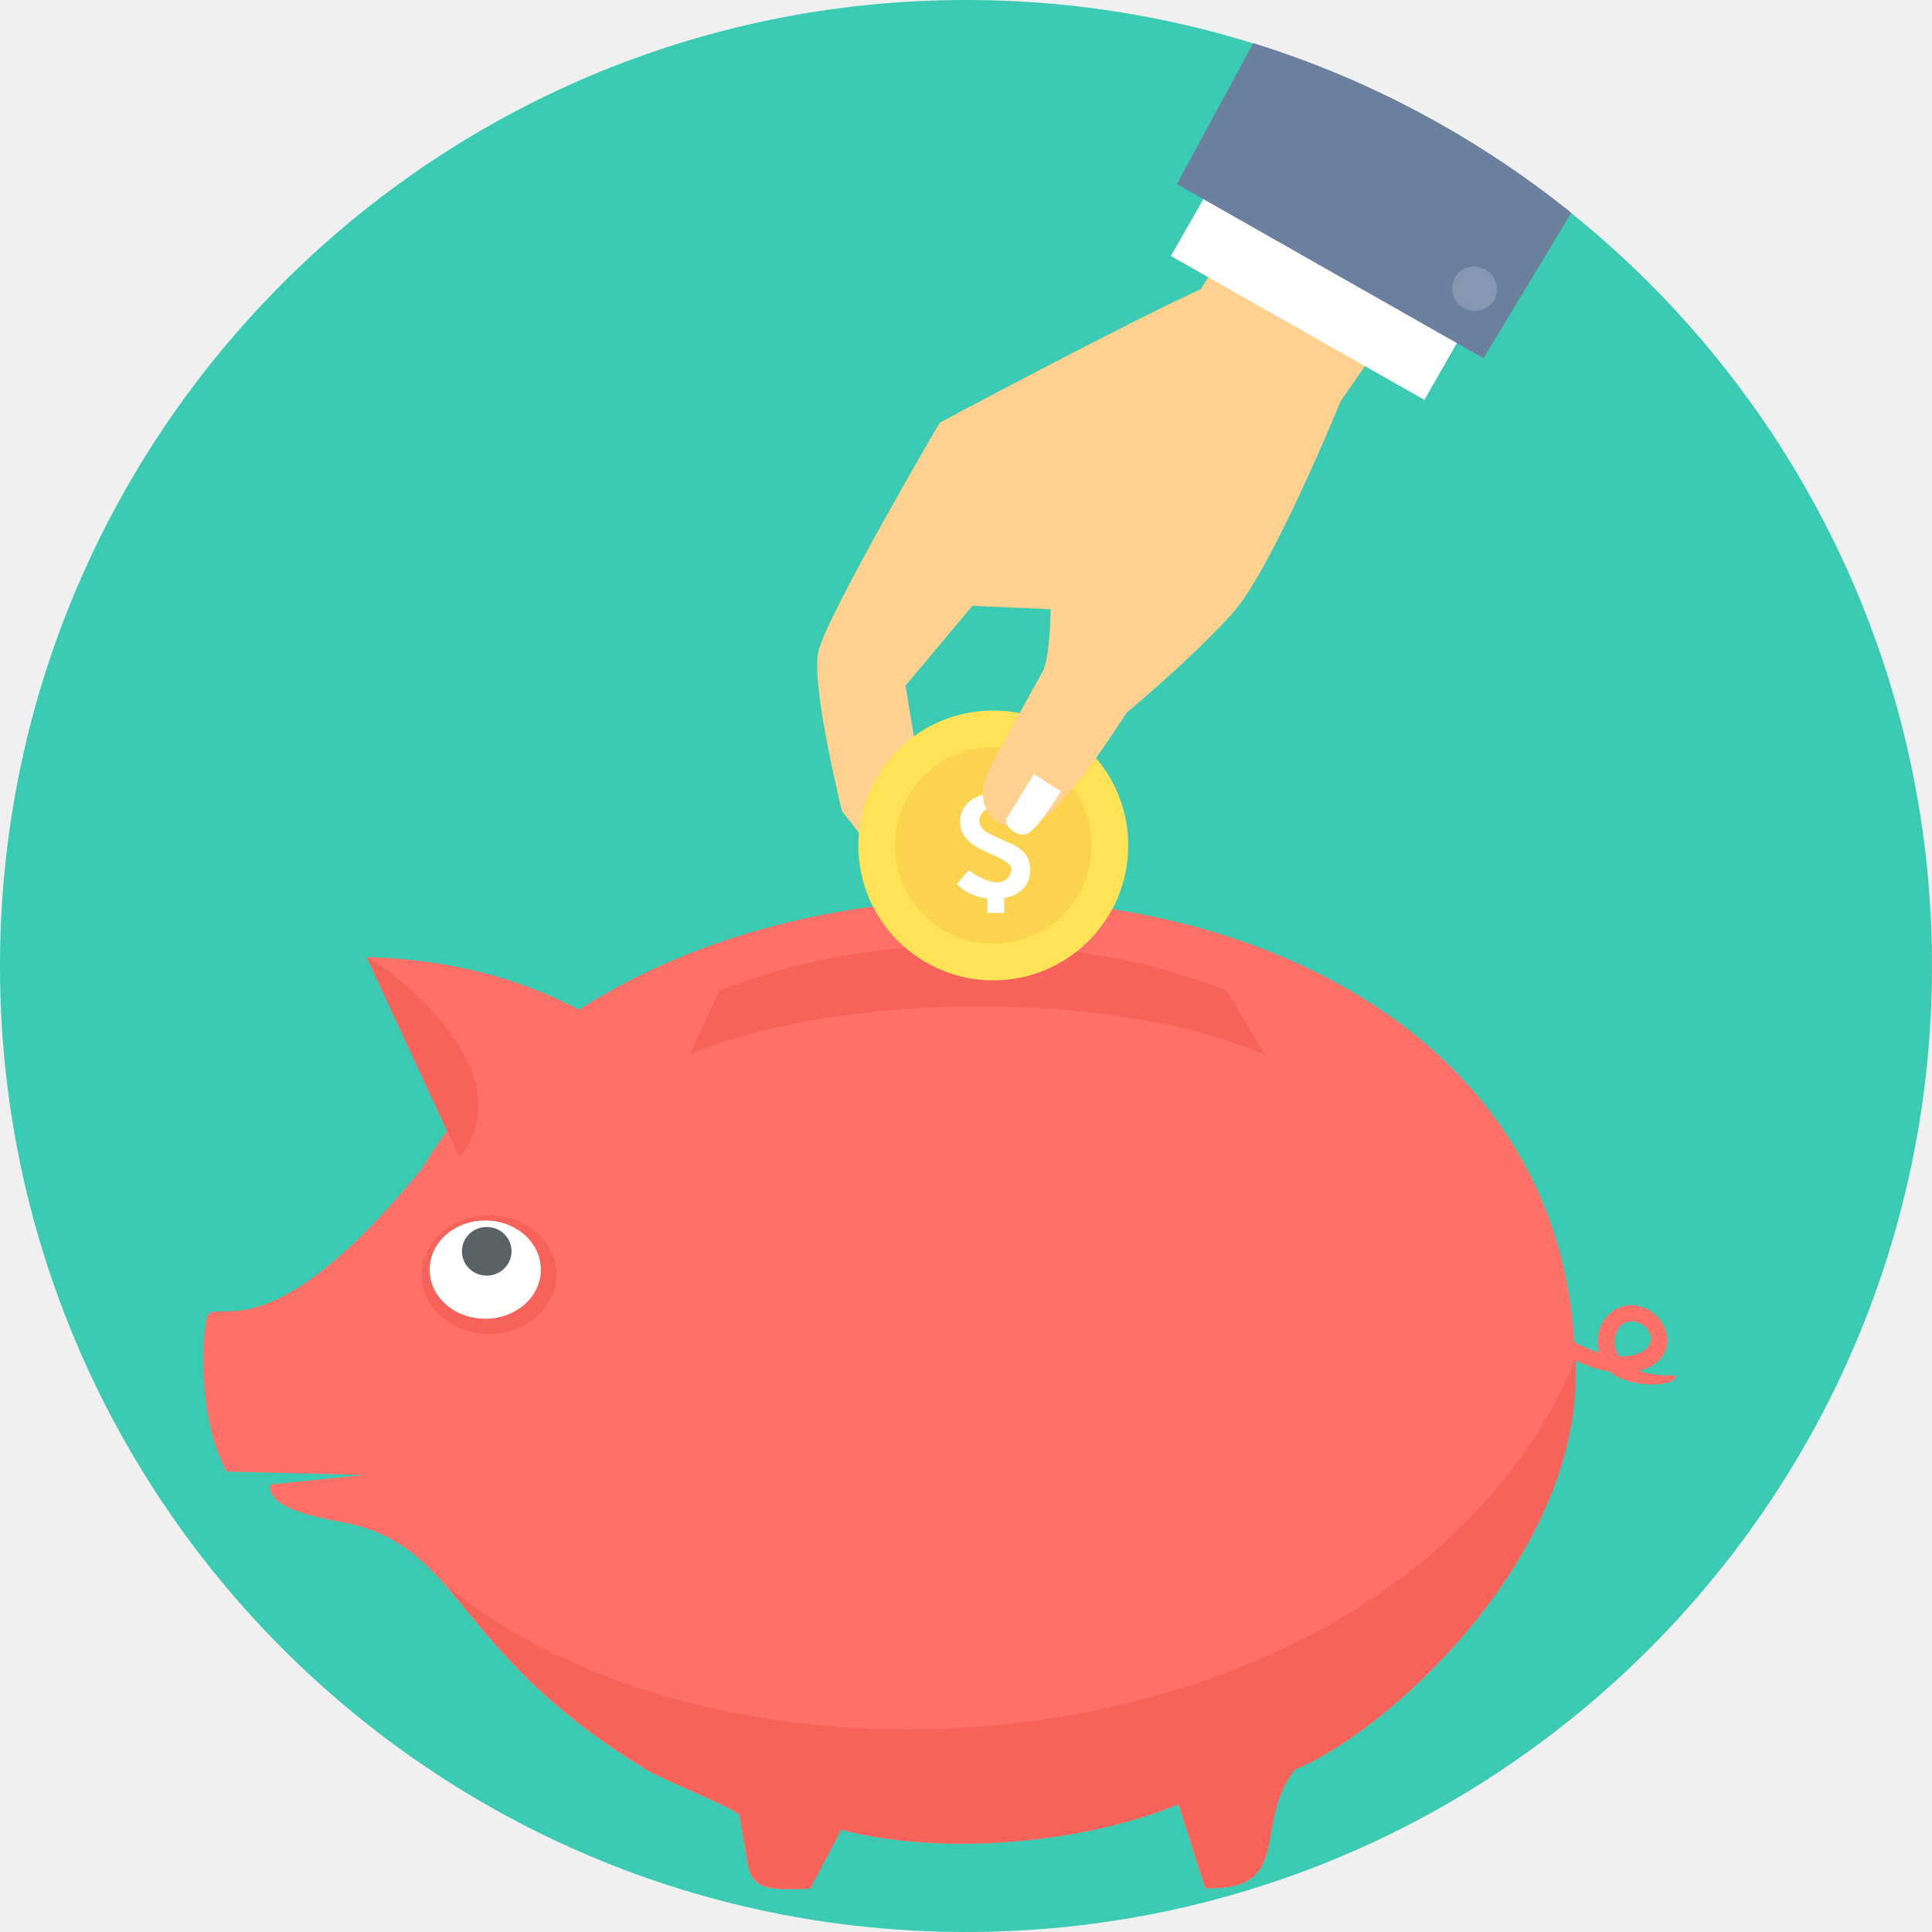
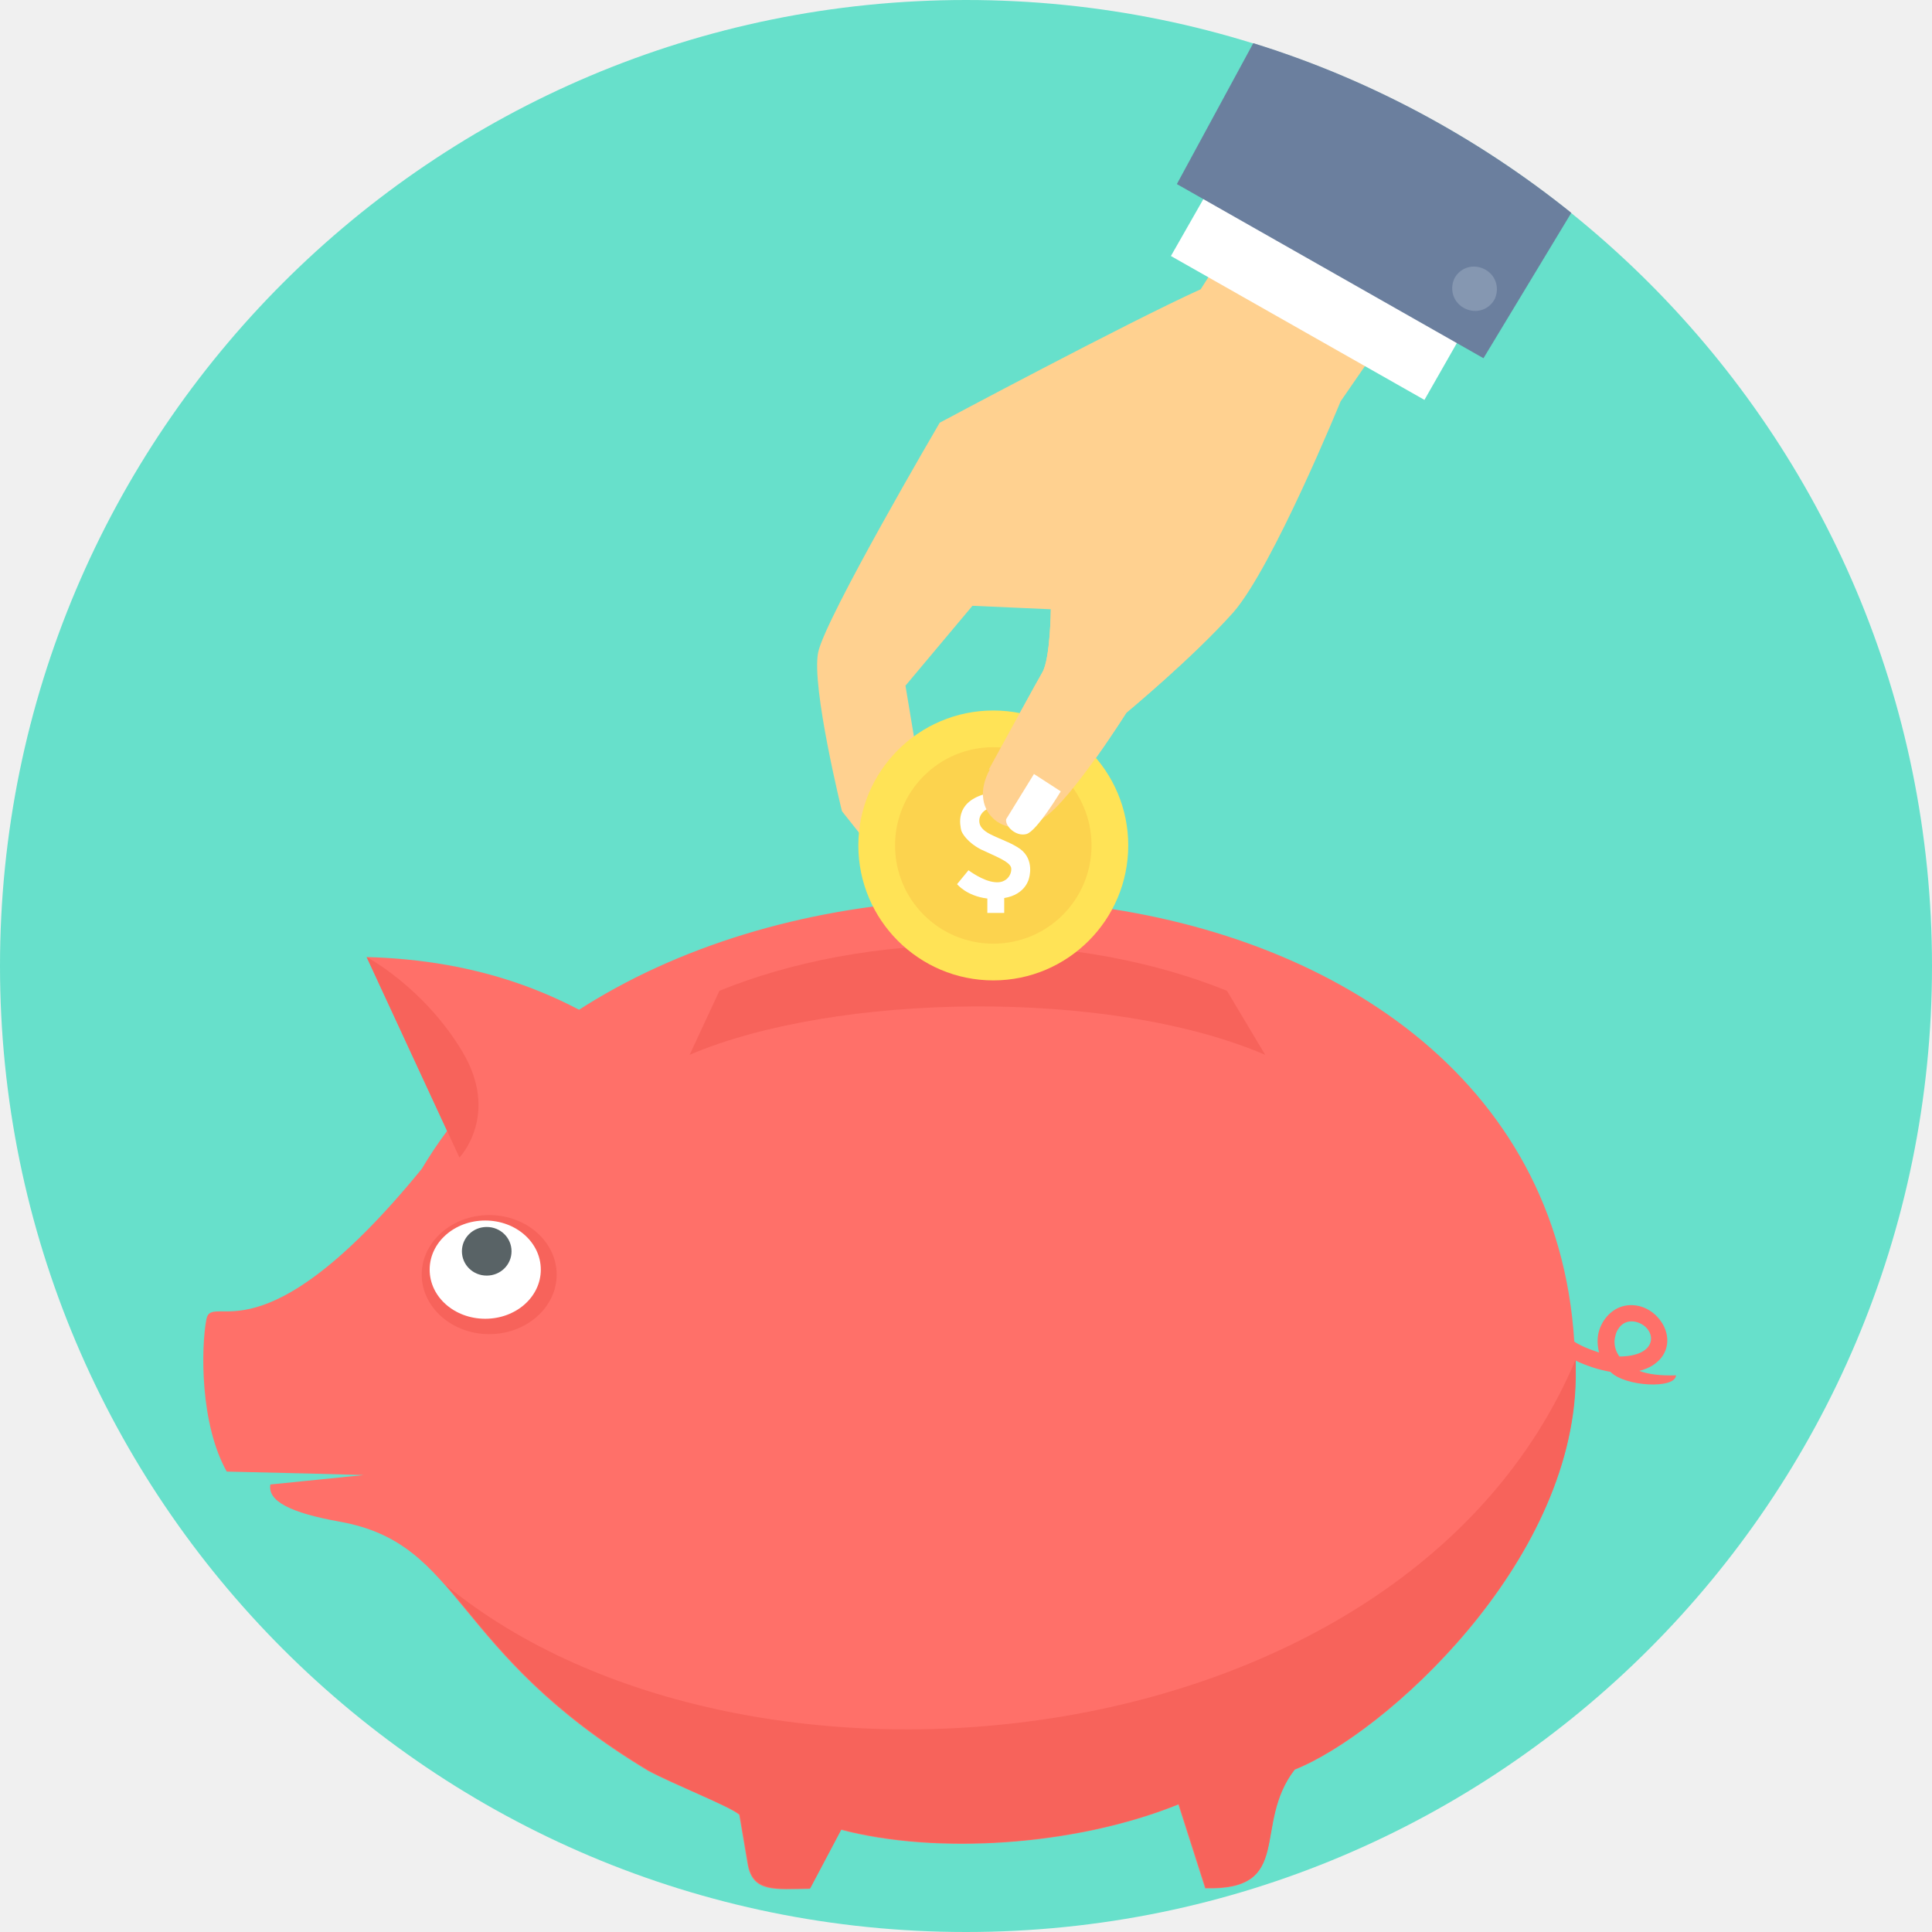
- <svg xmlns="http://www.w3.org/2000/svg" version="1.1" id="Layer_1" x="0px" y="0px" viewBox="0 0 512 512" style="enable-background:new 0 0 512 512;" xml:space="preserve">
-   <circle style="fill:rgb(59, 203, 178);" cx="256" cy="256" r="256" />
-   <path style="fill:#FFD190;" d="M262.048,203.932l14.2-25.771c2.104-3.682,2.235-16.699,2.235-16.699l-20.775-0.92l-17.75,21.169  l4.733,28.401l9.467,15.91c4.602,8.809-5.522,21.3-12.754,11.965l-18.276-23.01c0,0-8.152-33.003-6.311-42.075  c1.841-9.072,32.214-60.877,32.214-60.877s49.438-26.428,69.161-35.369l31.162-48.912c16.304,4.076,32.214,10.256,47.466,18.408  l-41.549,60.22c0,0-17.882,43.784-28.401,55.881c-10.65,11.965-28.401,26.691-28.401,26.691s-14.726,23.404-22.089,28.006  c-9.335,7.1-20.643-1.315-14.332-12.754V203.932z" />
-   <g>
-     <path style="fill:#FFFFFF;" d="M238.776,235.62c0.394-0.394,2.893-1.972,2.893-1.972l5.391,6.706c0,0-0.526,3.55-3.156,1.183   S238.776,235.62,238.776,235.62z" />
-     <polygon style="fill:#FFFFFF;" points="310.303,67.846 377.492,105.976 387.616,88.226 320.427,50.096  " />
+ <svg xmlns="http://www.w3.org/2000/svg" viewBox="0 0 512 512">
+   <circle cx="256" cy="256" r="256" fill="#67e0cb" />
+   <path d="M262.048 203.932l14.2-25.771c2.104-3.682 2.235-16.699 2.235-16.699l-20.775-.92-17.75 21.169 4.733 28.401 9.467 15.91c4.602 8.809-5.522 21.3-12.754 11.965l-18.276-23.01s-8.152-33.003-6.311-42.075c1.841-9.072 32.214-60.877 32.214-60.877s49.438-26.428 69.161-35.369l31.162-48.912C365.658 31.82 381.568 38 396.82 46.152l-41.549 60.22s-17.882 43.784-28.401 55.881c-10.65 11.965-28.401 26.691-28.401 26.691s-14.726 23.404-22.089 28.006c-9.335 7.1-20.643-1.315-14.332-12.754v-.264z" fill="#ffd190" />
+   <path d="M238.776 235.62c.394-.394 2.893-1.972 2.893-1.972l5.391 6.706s-.526 3.55-3.156 1.183-5.128-5.917-5.128-5.917zm71.527-167.774l67.189 38.13 10.124-17.75-67.189-38.13z" fill="#fff" />
+   <path d="M311.881 48.781l81.257 46.151 23.273-38.525c-24.719-19.854-53.251-35.369-84.281-44.968l-20.249 37.342z" fill="#6b7f9e" />
+   <path d="M393.27 71.265c3.024 1.446 4.208 4.865 2.893 7.889-1.446 2.893-4.865 4.076-7.889 2.63-3.024-1.446-4.207-4.865-2.893-7.889 1.446-2.893 4.864-4.077 7.889-2.63z" fill="#8597b1" />
+   <g fill="#ff7069">
+     <path d="M417.463 365.526c-.657 49.175-50.753 94.143-74.42 103.478-11.439 14.726.132 32.082-23.667 31.425l-7.1-22.221c-27.612 11.176-64.559 13.28-89.409 6.706l-8.284 15.647c-9.204.131-15.121 1.052-16.436-6.443l-2.235-13.148c-2.104-2.104-17.356-8.021-24.193-11.702-52.857-31.819-48.781-60.088-81.652-66.005-13.28-2.367-19.197-5.522-18.408-9.861l24.719-2.498-14.069-.394-22.221-.526c-7.1-12.622-6.837-32.74-5.391-40.366 1.578-7.626 14.332 12.491 57.064-39.84 64.296-108.08 296.76-94.143 305.438 45.757 1.315.92 3.682 1.972 6.18 2.761l.394.131a12.743 12.743 0 0 1-.394-3.024c0-2.104.657-3.945 1.709-5.522 1.972-2.893 5.128-4.602 9.072-3.813 6.048 1.315 10.124 8.678 6.048 13.806-1.183 1.446-3.024 2.761-5.785 3.419 2.367.92 5.654 1.315 9.73 1.183-.131 3.682-13.543 3.024-17.356-.92-1.446-.263-3.156-.657-4.733-1.183s-3.287-1.183-4.602-1.841c0 1.578.132 3.287 0 4.865v.129zm11.57-6.048h.789c10.387-.394 8.941-8.021 3.55-9.204-1.972-.394-3.55.394-4.47 1.841-.657.92-.92 2.104-1.052 3.287 0 1.183.263 2.498 1.052 3.682 0 .131.131.263.263.263l-.132.131z" />
+     <path d="M97.167 253.633l24.588 53.12 54.435-23.536c-23.536-20.38-50.227-28.795-78.891-29.584h-.132z" />
  </g>
-   <path style="fill:#6B7F9E;" d="M311.881,48.781l81.257,46.151l23.273-38.525c-24.719-19.854-53.251-35.369-84.281-44.968  L311.881,48.781z" />
-   <path style="fill:#8597B1;" d="M393.27,71.265c3.024,1.446,4.208,4.865,2.893,7.889c-1.446,2.893-4.865,4.076-7.889,2.63  c-3.024-1.446-4.207-4.865-2.893-7.889C386.827,71.002,390.245,69.818,393.27,71.265z" />
-   <g>
-     <path style="fill:#FF7069;" d="M417.463,365.526c-0.657,49.175-50.753,94.143-74.42,103.478   c-11.439,14.726,0.132,32.082-23.667,31.425l-7.1-22.221c-27.612,11.176-64.559,13.28-89.409,6.706l-8.284,15.647   c-9.204,0.131-15.121,1.052-16.436-6.443l-2.235-13.148c-2.104-2.104-17.356-8.021-24.193-11.702   c-52.857-31.819-48.781-60.088-81.652-66.005c-13.28-2.367-19.197-5.522-18.408-9.861l24.719-2.498l-14.069-0.394l-22.221-0.526   c-7.1-12.622-6.837-32.74-5.391-40.366c1.578-7.626,14.332,12.491,57.064-39.84c64.296-108.08,296.76-94.143,305.438,45.757   c1.315,0.92,3.682,1.972,6.18,2.761l0.394,0.131c-0.263-1.052-0.394-2.104-0.394-3.024c0-2.104,0.657-3.945,1.709-5.522   c1.972-2.893,5.128-4.602,9.072-3.813c6.048,1.315,10.124,8.678,6.048,13.806c-1.183,1.446-3.024,2.761-5.785,3.419   c2.367,0.92,5.654,1.315,9.73,1.183c-0.131,3.682-13.543,3.024-17.356-0.92c-1.446-0.263-3.156-0.657-4.733-1.183   s-3.287-1.183-4.602-1.841c0,1.578,0.132,3.287,0,4.865V365.526z M429.033,359.478c0.263,0,0.526,0,0.789,0   c10.387-0.394,8.941-8.021,3.55-9.204c-1.972-0.394-3.55,0.394-4.47,1.841c-0.657,0.92-0.92,2.104-1.052,3.287   c0,1.183,0.263,2.498,1.052,3.682c0,0.131,0.131,0.263,0.263,0.263L429.033,359.478z" />
-     <path style="fill:#FF7069;" d="M97.167,253.633l24.588,53.12l54.435-23.536c-23.536-20.38-50.227-28.795-78.891-29.584H97.167z" />
-   </g>
-   <g>
-     <path style="fill:#F7635B;" d="M97.167,253.633c0,0,14.989,7.889,25.245,24.851c10.256,16.961-0.657,28.269-0.657,28.269   L97.167,253.633z" />
-     <path style="fill:#F7635B;" d="M129.644,322.005c9.861,0,17.882,7.1,17.882,15.778c0,8.678-8.021,15.778-17.882,15.778   c-9.861,0-17.882-7.1-17.882-15.778C111.762,329.105,119.782,322.005,129.644,322.005z" />
-   </g>
-   <path style="fill:#FFFFFF;" d="M128.592,323.451c8.152,0,14.726,5.785,14.726,13.017c0,7.232-6.574,13.017-14.726,13.017  s-14.726-5.785-14.726-13.017C113.865,329.237,120.44,323.451,128.592,323.451z" />
-   <path style="fill:#596366;" d="M128.986,325.161c3.682,0,6.574,2.893,6.574,6.443s-2.893,6.443-6.574,6.443  s-6.574-2.893-6.574-6.443S125.305,325.161,128.986,325.161z" />
-   <g>
-     <path style="fill:#F7635B;" d="M257.841,250.346c25.245,0,48.518,4.602,67.32,12.228l10.124,16.961   c-41.418-17.75-113.997-16.436-152.522,0l7.889-16.961c18.671-7.626,41.943-12.228,67.32-12.228H257.841z" />
-     <path style="fill:#F7635B;" d="M417.463,360.53c-45.362,106.897-219.184,125.173-299.258,59.562   c10.913,12.491,22.221,30.11,53.646,49.044c6.706,3.682,21.958,9.73,24.193,11.702l2.235,13.148   c1.315,7.363,7.232,6.574,16.436,6.443l8.284-15.647c24.851,6.574,61.798,4.47,89.409-6.706l7.1,22.221   c23.667,0.657,12.228-16.699,23.667-31.425c23.667-9.467,73.631-54.435,74.42-103.478c0-1.709,0-3.287,0-4.865H417.463z    M109.132,411.283L109.132,411.283c0,0-0.263-0.132-0.657-0.526C108.738,410.889,108.869,411.02,109.132,411.283z" />
-   </g>
-   <path style="fill:#FFE356;" d="M263.232,188.286c19.723,0,35.764,16.041,35.764,35.764s-16.041,35.764-35.764,35.764  s-35.764-16.041-35.764-35.764S243.509,188.286,263.232,188.286z" />
-   <path style="fill:#FCD34E;" d="M263.232,198.015c14.332,0,26.034,11.571,26.034,26.034c0,14.332-11.571,26.034-26.034,26.034  c-14.332,0-26.034-11.571-26.034-26.034C237.198,209.717,248.768,198.015,263.232,198.015z" />
-   <path style="fill:#FFFFFF;" d="M272.436,213.531c0,0-2.104-2.893-6.311-3.55v-3.813h-4.47v4.076  c-0.263,0.131-0.657,0.131-0.92,0.263c-7.889,2.367-6.18,8.415-6.048,9.335s1.709,3.419,5.259,5.259  c3.55,1.709,7.626,3.156,8.021,4.865c0.263,1.709-1.183,4.207-4.339,3.813c-3.156-0.263-6.969-3.156-6.969-3.156l-3.024,3.682  c0,0,2.498,3.156,8.021,3.813v3.813h4.47v-3.945c5.785-0.92,6.574-5.259,6.574-5.259s1.578-4.865-2.367-7.758  c-3.945-2.761-9.598-3.55-10.65-6.443c-0.92-2.761,2.104-5.259,4.996-4.339c2.761,0.92,4.996,2.893,4.996,2.893l2.63-3.682  L272.436,213.531z" />
-   <path style="fill:#FFD190;" d="M262.048,203.932c6.311-11.439,12.097-22.221,14.2-25.771c2.104-3.682,2.235-16.699,2.235-16.699  s25.771-17.619,34.843-9.467c8.941,8.152,8.021,10.519,8.941,14.989c-10.387,10.782-23.667,21.695-23.667,21.695  s-14.726,23.404-21.958,28.006c-9.335,7.1-20.643-1.315-14.332-12.754H262.048z" />
-   <path style="fill:#FFFFFF;" d="M266.65,217.081l7.363-11.965l7.1,4.602c0,0-6.311,10.519-9.072,11.308  C269.148,221.814,266.256,218.79,266.65,217.081z" />
-   <g>
- </g>
-   <g>
- </g>
-   <g>
- </g>
-   <g>
- </g>
-   <g>
- </g>
-   <g>
- </g>
-   <g>
- </g>
-   <g>
- </g>
-   <g>
- </g>
-   <g>
- </g>
-   <g>
- </g>
-   <g>
- </g>
-   <g>
- </g>
-   <g>
- </g>
-   <g>
- </g>
+   <path d="M97.167 253.633s14.989 7.889 25.245 24.851c10.256 16.961-.657 28.269-.657 28.269l-24.588-53.12zm32.477 68.372c9.861 0 17.882 7.1 17.882 15.778s-8.021 15.778-17.882 15.778-17.882-7.1-17.882-15.778 8.02-15.778 17.882-15.778z" fill="#f7635b" />
+   <path d="M128.592 323.451c8.152 0 14.726 5.785 14.726 13.017 0 7.232-6.574 13.017-14.726 13.017s-14.726-5.785-14.726-13.017c-.001-7.231 6.574-13.017 14.726-13.017z" fill="#fff" />
+   <path d="M128.986 325.161c3.682 0 6.574 2.893 6.574 6.443s-2.893 6.443-6.574 6.443-6.574-2.893-6.574-6.443 2.893-6.443 6.574-6.443z" fill="#596366" />
+   <path d="M257.841 250.346c25.245 0 48.518 4.602 67.32 12.228l10.124 16.961c-41.418-17.75-113.997-16.436-152.522 0l7.889-16.961c18.671-7.626 41.943-12.228 67.32-12.228h-.131zM417.463 360.53c-45.362 106.897-219.184 125.173-299.258 59.562 10.913 12.491 22.221 30.11 53.646 49.044 6.706 3.682 21.958 9.73 24.193 11.702l2.235 13.148c1.315 7.363 7.232 6.574 16.436 6.443l8.284-15.647c24.851 6.574 61.798 4.47 89.409-6.706l7.1 22.221c23.667.657 12.228-16.699 23.667-31.425 23.667-9.467 73.631-54.435 74.42-103.478v-4.865h-.132zm-308.331 50.753s-.263-.132-.657-.526c.263.132.394.263.657.526z" fill="#f7635b" />
+   <path d="M263.232 188.286c19.723 0 35.764 16.041 35.764 35.764s-16.041 35.764-35.764 35.764-35.764-16.041-35.764-35.764 16.041-35.764 35.764-35.764z" fill="#ffe356" />
+   <path d="M263.232 198.015c14.332 0 26.034 11.571 26.034 26.034 0 14.332-11.571 26.034-26.034 26.034-14.332 0-26.034-11.571-26.034-26.034 0-14.332 11.57-26.034 26.034-26.034z" fill="#fcd34e" />
+   <path d="M272.436 213.531s-2.104-2.893-6.311-3.55v-3.813h-4.47v4.076c-.263.131-.657.131-.92.263-7.889 2.367-6.18 8.415-6.048 9.335s1.709 3.419 5.259 5.259c3.55 1.709 7.626 3.156 8.021 4.865.263 1.709-1.183 4.207-4.339 3.813-3.156-.263-6.969-3.156-6.969-3.156l-3.024 3.682s2.498 3.156 8.021 3.813v3.813h4.47v-3.945c5.785-.92 6.574-5.259 6.574-5.259s1.578-4.865-2.367-7.758c-3.945-2.761-9.598-3.55-10.65-6.443-.92-2.761 2.104-5.259 4.996-4.339 2.761.92 4.996 2.893 4.996 2.893l2.63-3.682.131.133z" fill="#fff" />
+   <path d="M262.048 203.932c6.311-11.439 12.097-22.221 14.2-25.771 2.104-3.682 2.235-16.699 2.235-16.699s25.771-17.619 34.843-9.467c8.941 8.152 8.021 10.519 8.941 14.989-10.387 10.782-23.667 21.695-23.667 21.695s-14.726 23.404-21.958 28.006c-9.335 7.1-20.643-1.315-14.332-12.754h-.262z" fill="#ffd190" />
+   <path d="M266.65 217.081l7.363-11.965 7.1 4.602s-6.311 10.519-9.072 11.308c-2.893.788-5.785-2.236-5.391-3.945z" fill="#fff" />
</svg>
